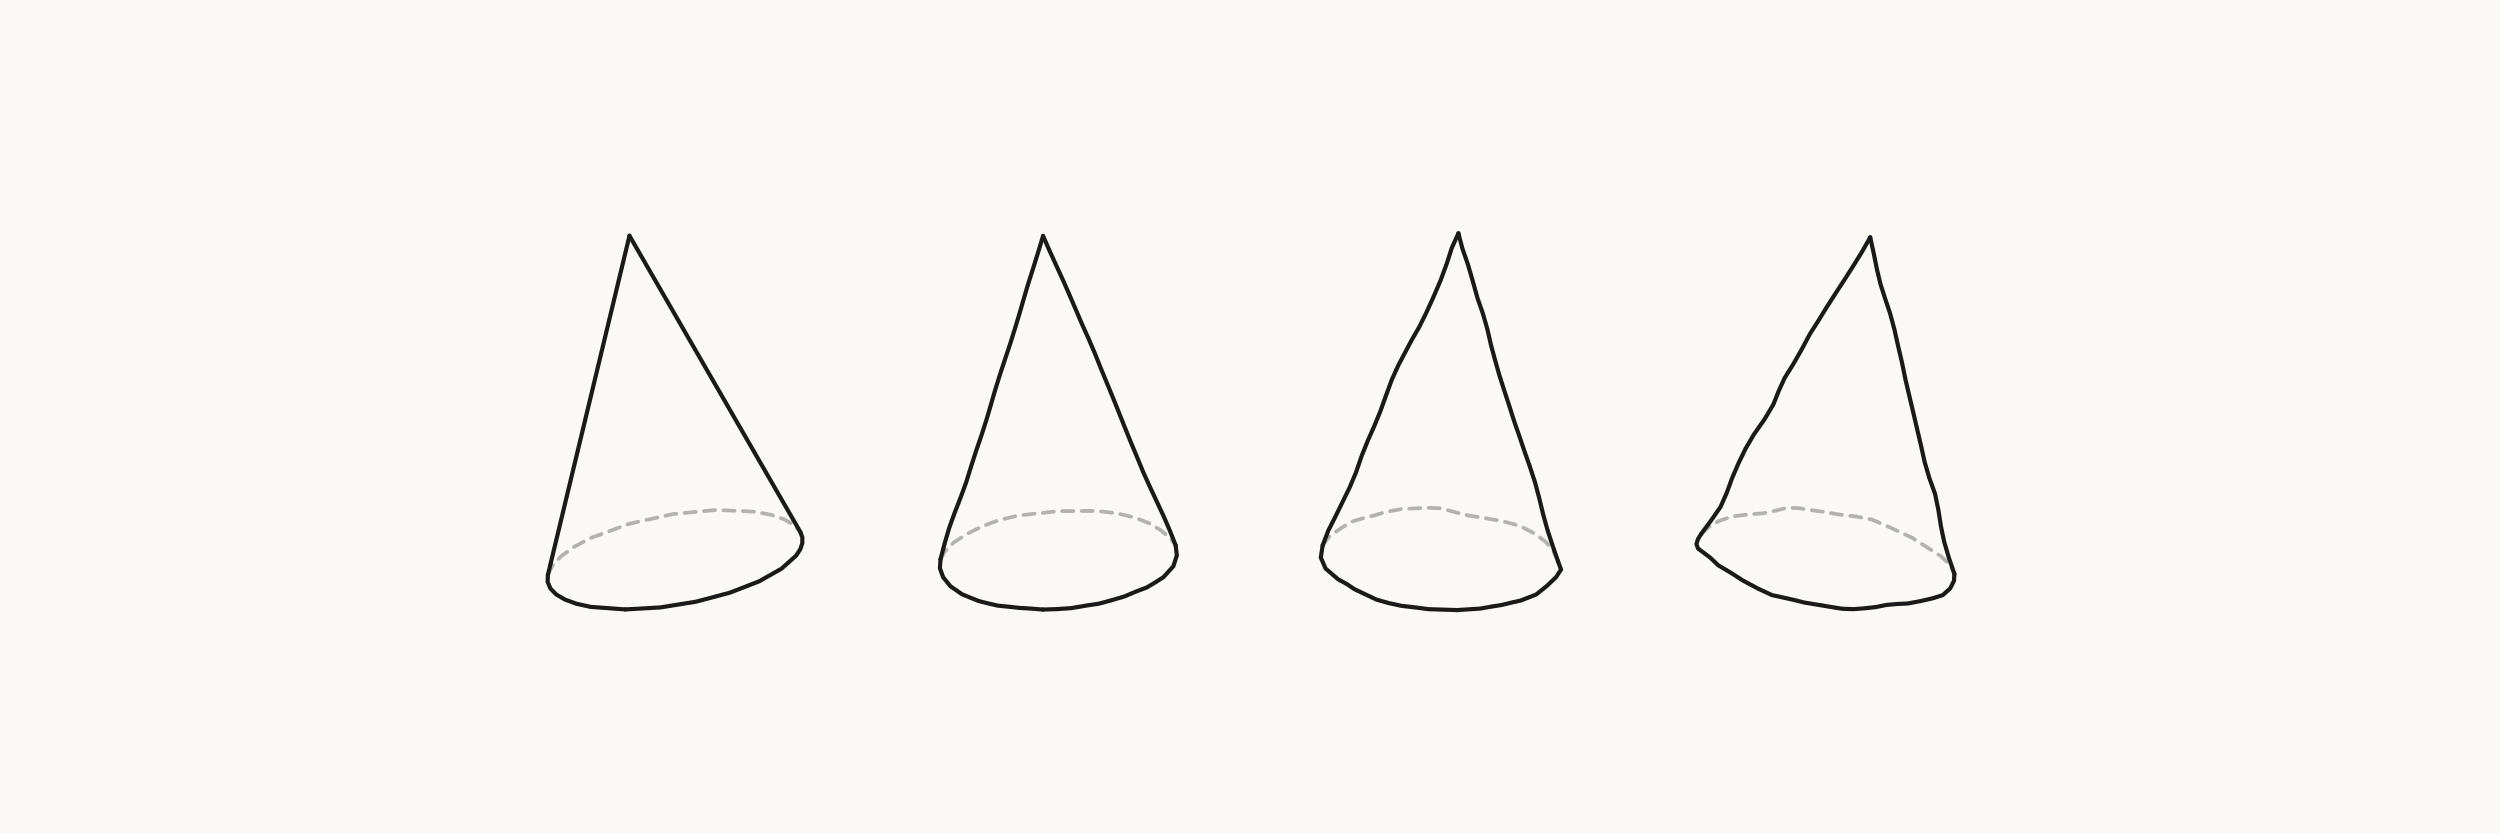
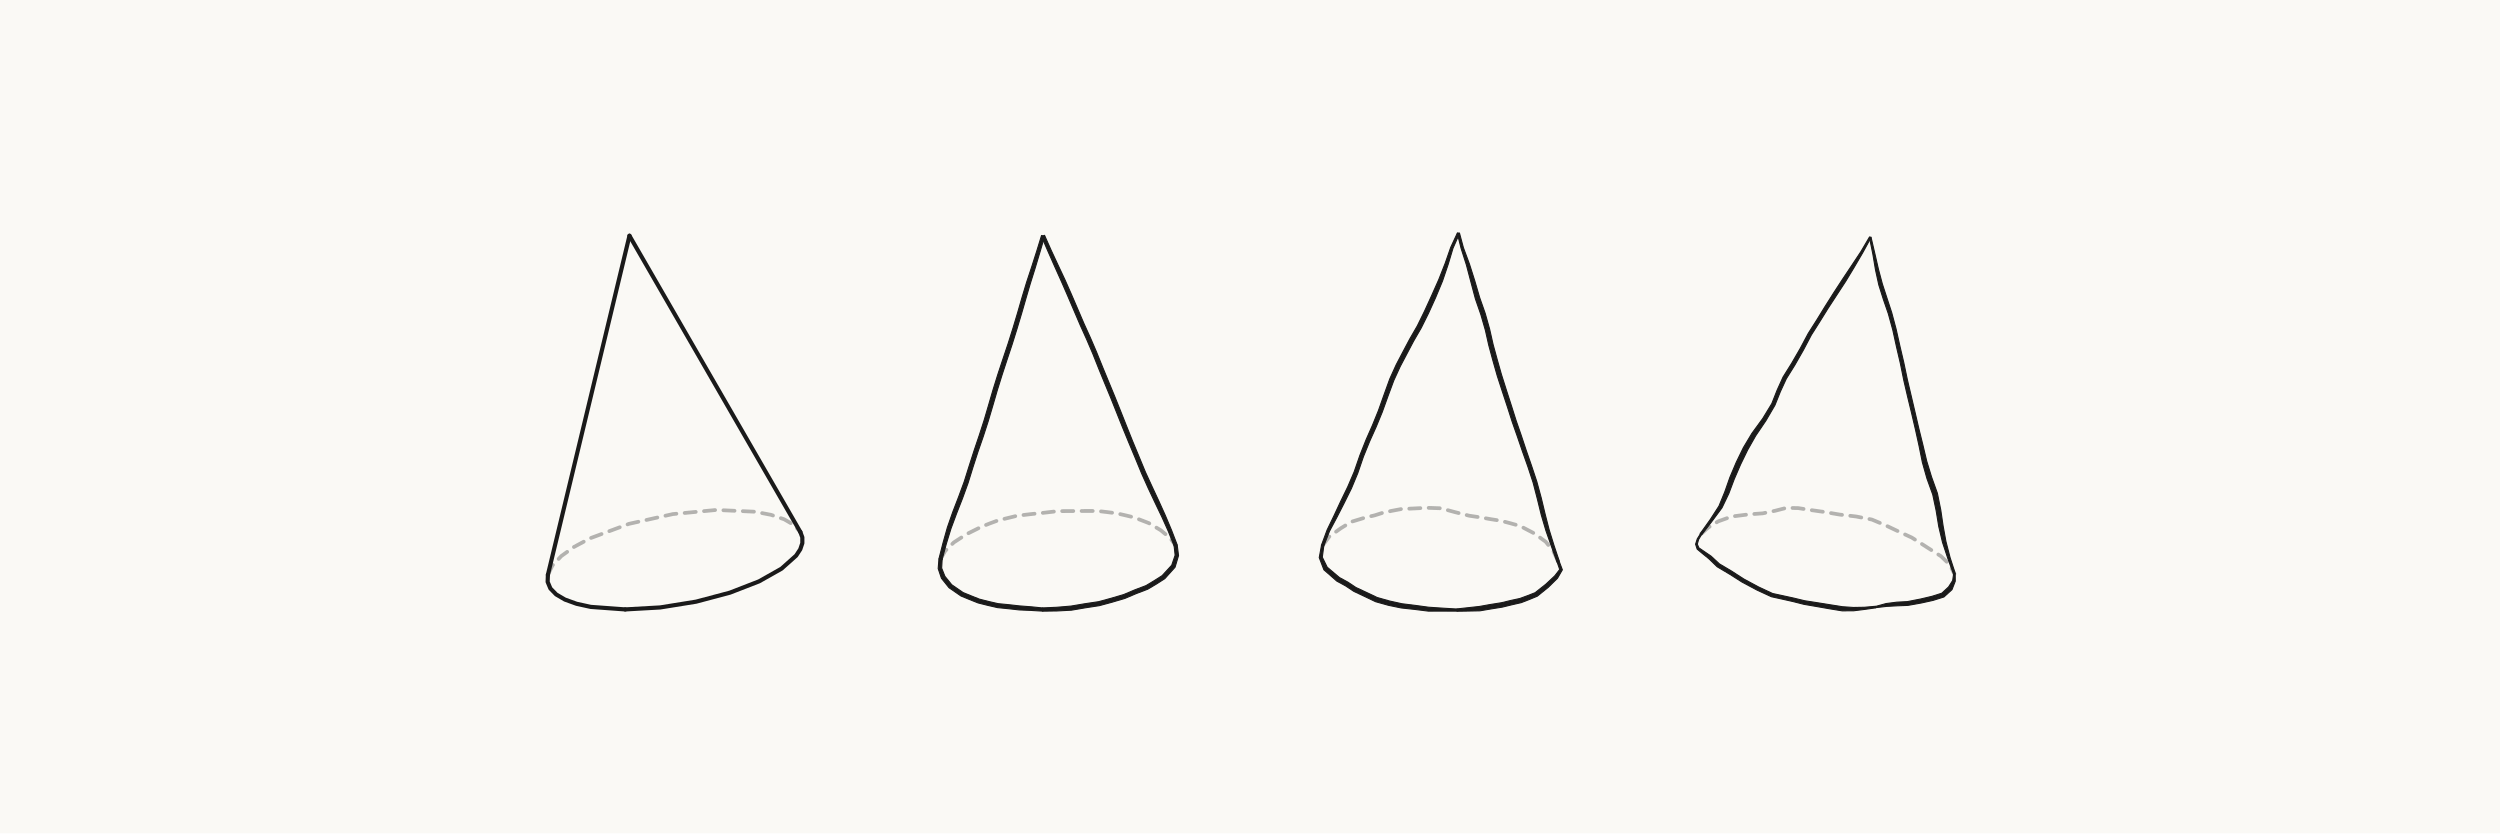
<svg xmlns="http://www.w3.org/2000/svg" viewBox="0 0 900 300" width="900" height="300">
  <rect width="900" height="300" fill="#faf9f5" />
  <polyline points="226.61,84.87 197.24,206.95" fill="none" stroke="#1a1a1a" stroke-width="1.5" stroke-linecap="round" stroke-linejoin="round" />
  <polyline points="226.61,84.87 288.12,191.51" fill="none" stroke="#1a1a1a" stroke-width="1.5" stroke-linecap="round" stroke-linejoin="round" />
  <polyline points="225.09,219.39 212.66,218.48 207.56,217.36 203.39,215.85 200.23,214 198.14,211.85 197.15,209.48 197.24,206.95" fill="none" stroke="#1a1a1a" stroke-width="1.5" stroke-linecap="round" stroke-linejoin="round" />
  <polyline points="197.24,206.95 198.88,203.58 202.08,200.18 206.67,196.88 212.42,193.79 226.45,188.58 242.23,185.07 257.9,183.58 271.77,184.22 277.53,185.33 282.29,186.94 285.86,189.01 288.12,191.51" fill="none" stroke="#1a1a1a" stroke-width="1.35" stroke-opacity="0.32" stroke-dasharray="4,3" stroke-linecap="round" stroke-linejoin="round" />
  <polyline points="288.12,191.51 288.84,193.45 288.84,195.54 288.1,197.74 286.6,200.03 281.34,204.72 273.25,209.29 262.76,213.36 250.58,216.6 237.66,218.68 225.09,219.39" fill="none" stroke="#1a1a1a" stroke-width="1.5" stroke-linecap="round" stroke-linejoin="round" />
-   <polyline points="375.51,84.94 373.81,90.54 372.04,96.26 370.23,101.9 368.63,107.29 367.08,112.66 365.41,118.21 363.66,123.78 361.83,129.28 359.99,134.84 358.25,140.42 356.65,145.95 355.02,151.46 353.25,156.94 351.39,162.36 349.58,167.96 347.81,173.66 345.79,179.17 343.68,184.6 341.7,190.08 340.08,195.61 338.59,201.3" fill="none" stroke="#1a1a1a" stroke-width="1.5" stroke-linecap="round" stroke-linejoin="round" />
-   <polyline points="375.51,84.94 377.85,90.29 380.35,95.79 382.82,101.17 385.09,106.35 387.32,111.54 389.54,116.73 391.85,121.84 394.1,127.09 396.3,132.59 398.48,137.88 400.6,143 402.74,148.34 404.89,153.75 407.07,159.14 409.37,164.63 411.67,170.22 414.06,175.47 416.5,180.68 418.94,185.92 421.18,191.1 423.24,196.33" fill="none" stroke="#1a1a1a" stroke-width="1.5" stroke-linecap="round" stroke-linejoin="round" />
-   <polyline points="375.36,219.44 371.2,219.1 367,218.85 363.09,218.41 359.22,218.03 355.81,217.25 352.32,216.37 349.3,215.16 346.32,213.93 342.14,211.04 339.55,207.83 338.37,204.61 338.59,201.3" fill="none" stroke="#1a1a1a" stroke-width="1.5" stroke-linecap="round" stroke-linejoin="round" />
+   <path d="M 374.96,84.78 L 373.24,90.37 L 371.42,96.06 L 369.56,101.69 L 367.93,107.09 L 366.38,112.46 L 364.72,118 L 362.97,123.55 L 361.13,129.04 L 359.28,134.61 L 357.53,140.21 L 355.92,145.74 L 354.3,151.24 L 352.54,156.7 L 350.7,162.13 L 348.9,167.74 L 347.11,173.43 L 345.09,178.91 L 342.99,184.35 L 341.06,189.87 L 339.49,195.45 L 338.03,201.15 L 339.15,201.45 L 340.67,195.78 L 342.35,190.29 L 344.37,184.86 L 346.49,179.44 L 348.5,173.9 L 350.27,168.18 L 352.08,162.59 L 353.96,157.17 L 355.74,151.68 L 357.37,146.17 L 358.98,140.64 L 360.71,135.07 L 362.53,129.51 L 364.36,124 L 366.1,118.43 L 367.77,112.87 L 369.32,107.49 L 370.9,102.11 L 372.67,96.46 L 374.39,90.72 L 376.05,85.11 Z" fill="#1a1a1a" stroke="#1a1a1a" stroke-width="0.4" stroke-linejoin="round" />
+   <path d="M 374.98,85.17 L 377.3,90.53 L 379.75,96.07 L 382.17,101.46 L 384.43,106.64 L 386.65,111.83 L 388.87,117.02 L 391.18,122.13 L 393.42,127.37 L 395.61,132.87 L 397.78,138.17 L 399.9,143.29 L 402.03,148.62 L 404.19,154.03 L 406.4,159.41 L 408.7,164.9 L 411.01,170.51 L 413.38,175.79 L 415.83,180.99 L 418.32,186.19 L 420.62,191.33 L 422.7,196.54 L 423.77,196.12 L 421.75,190.87 L 419.55,185.64 L 417.17,180.37 L 414.74,175.16 L 412.34,169.93 L 410.03,164.35 L 407.75,158.86 L 405.59,153.47 L 403.44,148.05 L 401.3,142.72 L 399.18,137.59 L 397,132.31 L 394.78,126.81 L 392.52,121.55 L 390.2,116.44 L 387.98,111.26 L 385.75,106.07 L 383.46,100.88 L 380.94,95.52 L 378.39,90.04 L 376.03,84.72 Z" fill="#1a1a1a" stroke="#1a1a1a" stroke-width="0.4" stroke-linejoin="round" />
+   <path d="M 375.41,218.87 L 371.25,218.45 L 367.06,218.13 L 363.16,217.69 L 359.33,217.32 L 355.97,216.55 L 352.54,215.68 L 349.57,214.49 L 346.69,213.31 L 342.62,210.5 L 340.16,207.47 L 338.99,204.52 L 339.17,201.34 L 338.02,201.26 L 337.75,204.7 L 338.93,208.19 L 341.65,211.58 L 345.96,214.56 L 349.02,215.82 L 352.1,217.05 L 355.64,217.94 L 359.11,218.74 L 363.01,219.13 L 366.94,219.57 L 371.16,219.75 L 375.32,220 Z" fill="#1a1a1a" stroke="#1a1a1a" stroke-width="0.4" stroke-linejoin="round" />
  <polyline points="338.59,201.3 340.28,198.34 343.38,195.27 347.9,192.33 353.34,189.62 356.4,188.41 359.41,187.3 362.72,186.51 366.07,185.69 370.93,185.1 375.83,184.59 380.78,184.01 385.6,183.98 390.38,183.95 395.14,183.95 398.53,184.35 401.95,184.79 405.13,185.51 408.27,186.27 413.56,188.31 417.88,190.89 421.2,193.65 423.24,196.33" fill="none" stroke="#1a1a1a" stroke-width="1.35" stroke-opacity="0.32" stroke-dasharray="4,3" stroke-linecap="round" stroke-linejoin="round" />
-   <polyline points="423.24,196.33 423.66,199.94 422.42,203.83 418.84,207.78 415.88,209.67 412.87,211.47 408.8,213.02 404.76,214.73 400.12,216.1 395.63,217.32 390.65,218.07 385.64,218.93 380.49,219.28 375.36,219.44" fill="none" stroke="#1a1a1a" stroke-width="1.5" stroke-linecap="round" stroke-linejoin="round" />
-   <polyline points="525.03,83.99 522.67,89.2 520.82,94.93 518.62,100.93 516.07,106.86 513.51,112.48 510.94,117.68 508.22,122.39 505.79,126.98 503.36,131.6 501.05,136.69 498.94,142.44 496.92,148.08 494.75,153.37 492.44,158.57 490.2,164.13 488.15,170.1 485.84,175.55 483.3,180.75 480.77,185.92 478.2,190.99 476.16,196.36" fill="none" stroke="#1a1a1a" stroke-width="1.5" stroke-linecap="round" stroke-linejoin="round" />
-   <polyline points="525.03,83.99 526.41,89.29 528.45,95.2 530.25,101.39 531.91,107.36 533.89,113.04 535.48,118.63 536.74,124.15 538.21,129.57 539.77,135.1 541.6,140.78 543.43,146.4 545.09,151.62 546.89,156.78 548.71,162.17 550.68,167.79 552.6,173.61 554.15,179.44 555.55,185.24 557.12,190.88 558.95,196.47 560.91,202.13" fill="none" stroke="#1a1a1a" stroke-width="1.5" stroke-linecap="round" stroke-linejoin="round" />
-   <polyline points="524.53,219.63 519.36,219.46 514.24,219.3 509.41,218.66 504.57,218.11 500.03,217.14 495.5,215.85 491.65,214.02 487.75,212.19 484.84,210.25 481.71,208.55 477.2,204.66 475.48,200.68 476.16,196.36" fill="none" stroke="#1a1a1a" stroke-width="1.5" stroke-linecap="round" stroke-linejoin="round" />
+   <path d="M 422.67,196.4 L 423.05,199.88 L 421.83,203.47 L 418.36,207.24 L 415.51,209.05 L 412.57,210.82 L 408.54,212.35 L 404.52,214.05 L 399.92,215.4 L 395.48,216.61 L 390.53,217.35 L 385.55,218.19 L 380.46,218.62 L 375.35,218.85 L 375.38,220.02 L 380.53,219.94 L 385.73,219.66 L 390.77,218.8 L 395.78,218.03 L 400.32,216.8 L 405,215.41 L 409.07,213.68 L 413.18,212.11 L 416.26,210.28 L 419.32,208.32 L 423.02,204.2 L 424.27,200.01 L 423.8,196.27 Z" fill="#1a1a1a" stroke="#1a1a1a" stroke-width="0.4" stroke-linejoin="round" />
+   <path d="M 524.69,83.83 L 522.27,89.04 L 520.28,94.75 L 517.95,100.67 L 515.34,106.54 L 512.78,112.13 L 510.24,117.31 L 507.53,122.01 L 505.09,126.61 L 502.66,131.25 L 500.33,136.39 L 498.23,142.19 L 496.23,147.82 L 494.09,153.09 L 491.79,158.3 L 489.57,163.89 L 487.5,169.86 L 485.19,175.25 L 482.67,180.44 L 480.24,185.66 L 477.76,190.79 L 475.76,196.21 L 476.57,196.51 L 478.64,191.18 L 481.3,186.19 L 483.92,181.06 L 486.5,175.85 L 488.79,170.35 L 490.84,164.36 L 493.09,158.84 L 495.42,153.66 L 497.61,148.34 L 499.64,142.7 L 501.76,136.98 L 504.07,131.95 L 506.49,127.35 L 508.91,122.77 L 511.64,118.05 L 514.24,112.82 L 516.8,107.18 L 519.29,101.2 L 521.35,95.12 L 523.08,89.35 L 525.38,84.14 Z" fill="#1a1a1a" stroke="#1a1a1a" stroke-width="0.4" stroke-linejoin="round" />
+   <path d="M 524.66,84.08 L 526,89.42 L 527.91,95.38 L 529.55,101.59 L 531.15,107.6 L 533.12,113.28 L 534.72,118.82 L 535.97,124.34 L 537.44,129.78 L 539.02,135.33 L 540.87,141.02 L 542.72,146.63 L 544.39,151.85 L 546.21,157.02 L 548.05,162.4 L 550.04,168.01 L 551.94,173.8 L 553.45,179.62 L 554.87,185.41 L 556.54,191.06 L 558.49,196.62 L 560.5,202.27 L 561.32,201.99 L 559.42,196.31 L 557.69,190.71 L 556.24,185.06 L 554.85,179.27 L 553.26,173.41 L 551.32,167.58 L 549.37,161.94 L 547.58,156.55 L 545.79,151.39 L 544.14,146.17 L 542.33,140.55 L 540.53,134.87 L 538.97,129.36 L 537.5,123.96 L 536.25,118.43 L 534.66,112.8 L 532.67,107.12 L 530.94,101.19 L 528.99,95.03 L 526.82,89.17 L 525.4,83.89 Z" fill="#1a1a1a" stroke="#1a1a1a" stroke-width="0.4" stroke-linejoin="round" />
+   <path d="M 524.55,219.25 L 519.37,218.94 L 514.3,218.6 L 509.49,217.94 L 504.7,217.35 L 500.22,216.36 L 495.78,215.1 L 491.99,213.3 L 488.13,211.5 L 485.25,209.58 L 482.18,207.91 L 477.79,204.19 L 476.03,200.61 L 476.57,196.42 L 475.75,196.29 L 474.93,200.74 L 476.61,205.13 L 481.25,209.19 L 484.44,210.93 L 487.37,212.88 L 491.31,214.74 L 495.22,216.61 L 499.84,217.91 L 504.45,218.86 L 509.32,219.39 L 514.19,220 L 519.34,219.99 L 524.52,220.01 Z" fill="#1a1a1a" stroke="#1a1a1a" stroke-width="0.4" stroke-linejoin="round" />
  <polyline points="476.16,196.36 478.59,193.12 482.7,190.17 486.49,187.84 491.87,186.21 494.8,185.55 497.64,184.65 500.99,183.91 504.44,183.26 509.11,183.04 513.76,182.81 518.66,182.98 523.88,184.39 528.88,185.65 533.42,186.33 536.7,186.91 540.29,187.47 543.84,188.4 547.24,189.36 552.46,192.09 556.49,195.07 559.22,198.43 560.91,202.13" fill="none" stroke="#1a1a1a" stroke-width="1.35" stroke-opacity="0.32" stroke-dasharray="4,3" stroke-linecap="round" stroke-linejoin="round" />
-   <polyline points="560.91,202.13 561.97,205.07 560.2,207.74 556.94,210.88 553.03,214.01 550.19,215.14 547.41,216.2 544.05,216.95 540.64,217.78 536.65,218.42 532.7,219.11 528.57,219.37 524.53,219.63" fill="none" stroke="#1a1a1a" stroke-width="1.5" stroke-linecap="round" stroke-linejoin="round" />
-   <polyline points="673.28,85.44 670.26,90.76 667.06,95.9 663.86,100.93 660.7,105.77 657.52,110.73 654.54,115.57 651.53,120.3 648.67,125.69 645.56,131.12 642.49,136.04 640.33,140.76 638.42,145.58 635.17,151.03 631.37,156.44 628.38,161.57 625.83,166.83 623.53,172.19 621.64,177.39 619.38,182.49 616.12,187.19 612.42,192.21" fill="none" stroke="#1a1a1a" stroke-width="1.5" stroke-linecap="round" stroke-linejoin="round" />
-   <polyline points="673.28,85.44 674.61,91.54 675.72,97.07 677.01,102.38 678.67,107.58 680.41,112.76 681.99,118.6 683.34,124.66 684.74,130.62 686,136.78 687.4,142.73 688.78,148.52 690.15,154.4 691.55,160.35 692.84,166.21 694.53,171.99 696.63,177.82 697.84,183.72 698.73,189.43 699.91,195.08 701.62,200.87 703.59,206.6" fill="none" stroke="#1a1a1a" stroke-width="1.5" stroke-linecap="round" stroke-linejoin="round" />
-   <polyline points="675.17,218.55 671.2,219 667.27,219.29 663.23,219.16 658.81,218.45 654.13,217.67 649.56,216.92 645.61,215.94 641.78,215.08 637.92,214.24 632.81,211.87 627.46,209 623.07,206.18 618.58,203.51 615.61,200.7 612.85,198.64 611.28,197.44 610.72,195.9 611.25,194.11 612.42,192.21" fill="none" stroke="#1a1a1a" stroke-width="1.5" stroke-linecap="round" stroke-linejoin="round" />
+   <path d="M 560.55,202.26 L 561.5,205.01 L 559.71,207.32 L 556.47,210.35 L 552.63,213.38 L 549.92,214.44 L 547.18,215.45 L 543.87,216.17 L 540.48,216.99 L 536.52,217.62 L 532.61,218.32 L 528.53,218.77 L 524.51,219.21 L 524.56,220.05 L 528.61,219.98 L 532.8,219.89 L 536.78,219.21 L 540.79,218.57 L 544.23,217.73 L 547.63,216.95 L 550.47,215.85 L 553.42,214.63 L 557.4,211.41 L 560.69,208.17 L 562.45,205.13 L 561.27,202 Z" fill="#1a1a1a" stroke="#1a1a1a" stroke-width="0.4" stroke-linejoin="round" />
+   <path d="M 673.04,85.3 L 669.94,90.57 L 666.6,95.61 L 663.29,100.57 L 660.14,105.41 L 656.99,110.39 L 654.01,115.24 L 650.99,119.99 L 648.12,125.38 L 645,130.78 L 641.91,135.73 L 639.75,140.5 L 637.86,145.29 L 634.59,150.66 L 630.69,156.01 L 627.61,161.16 L 625.04,166.46 L 622.75,171.88 L 620.92,177.09 L 618.83,182.18 L 615.76,186.94 L 612.15,192.02 L 612.68,192.41 L 616.47,187.45 L 619.92,182.79 L 622.37,177.68 L 624.32,172.5 L 626.62,167.19 L 629.15,161.98 L 632.04,156.88 L 635.74,151.41 L 638.98,145.86 L 640.92,141.01 L 643.07,136.35 L 646.12,131.45 L 649.23,126 L 652.07,120.61 L 655.06,115.89 L 658.06,111.06 L 661.27,106.14 L 664.43,101.3 L 667.52,96.19 L 670.59,90.95 L 673.53,85.58 Z" fill="#1a1a1a" stroke="#1a1a1a" stroke-width="0.4" stroke-linejoin="round" />
+   <path d="M 673.01,85.5 L 674.25,91.61 L 675.19,97.19 L 676.37,102.56 L 678.02,107.79 L 679.8,112.94 L 681.4,118.75 L 682.73,124.8 L 684.12,130.76 L 685.37,136.92 L 686.76,142.88 L 688.16,148.66 L 689.54,154.54 L 690.86,160.51 L 692.05,166.42 L 693.7,172.26 L 695.79,178.05 L 697.02,183.87 L 697.96,189.58 L 699.3,195.23 L 701.21,201 L 703.28,206.7 L 703.9,206.49 L 702.03,200.74 L 700.53,194.92 L 699.51,189.29 L 698.67,183.57 L 697.46,177.58 L 695.36,171.72 L 693.62,166.01 L 692.24,160.2 L 690.77,154.25 L 689.4,148.37 L 688.04,142.58 L 686.64,136.64 L 685.35,130.49 L 683.95,124.52 L 682.59,118.45 L 681.02,112.57 L 679.32,107.37 L 677.64,102.2 L 676.24,96.95 L 674.98,91.46 L 673.56,85.38 Z" fill="#1a1a1a" stroke="#1a1a1a" stroke-width="0.4" stroke-linejoin="round" />
+   <path d="M 675.14,218.27 L 671.17,218.62 L 667.26,218.69 L 663.3,218.42 L 658.93,217.73 L 654.25,216.98 L 649.69,216.27 L 645.75,215.32 L 641.91,214.48 L 638.13,213.66 L 633.09,211.31 L 627.78,208.45 L 623.42,205.63 L 618.97,202.99 L 616,200.23 L 613.13,198.27 L 611.58,197.21 L 611.03,195.9 L 611.49,194.22 L 612.62,192.34 L 612.21,192.09 L 611.02,194 L 610.41,195.91 L 610.98,197.67 L 612.57,199.01 L 615.21,201.16 L 618.19,204.04 L 622.73,206.74 L 627.14,209.55 L 632.53,212.43 L 637.71,214.82 L 641.65,215.69 L 645.46,216.55 L 649.43,217.56 L 654.02,218.35 L 658.69,219.17 L 663.16,219.9 L 667.29,219.88 L 671.24,219.39 L 675.21,218.83 Z" fill="#1a1a1a" stroke="#1a1a1a" stroke-width="0.4" stroke-linejoin="round" />
  <polyline points="612.42,192.21 614.98,189.9 618.55,187.69 623.39,185.95 629.65,185.16 634.55,184.81 639.04,183.88 643.13,182.83 647.39,182.92 651.67,183.59 656.76,184.31 662.36,185.26 668.18,185.93 673.87,187.04 678.65,189.04 683.27,191.23 688.25,193.53 691.27,195.45 694.12,197.28 698.72,200.22 701.9,203.27 703.59,206.6" fill="none" stroke="#1a1a1a" stroke-width="1.35" stroke-opacity="0.32" stroke-dasharray="4,3" stroke-linecap="round" stroke-linejoin="round" />
-   <polyline points="703.59,206.6 703.43,209.1 702.09,211.79 699.42,214.23 695.69,215.41 691.49,216.37 686.74,217.26 682.91,217.44 679.07,217.79 675.17,218.55" fill="none" stroke="#1a1a1a" stroke-width="1.5" stroke-linecap="round" stroke-linejoin="round" />
+   <path d="M 703.31,206.58 L 702.97,208.97 L 701.48,211.31 L 699.04,213.56 L 695.5,214.68 L 691.35,215.66 L 686.66,216.58 L 682.86,216.78 L 679,217.28 L 675.13,218.34 L 675.21,218.76 L 679.15,218.3 L 682.95,218.09 L 686.83,217.94 L 691.64,217.08 L 695.89,216.14 L 699.81,214.91 L 702.71,212.27 L 703.89,209.24 L 703.87,206.62 Z" fill="#1a1a1a" stroke="#1a1a1a" stroke-width="0.4" stroke-linejoin="round" />
</svg>
